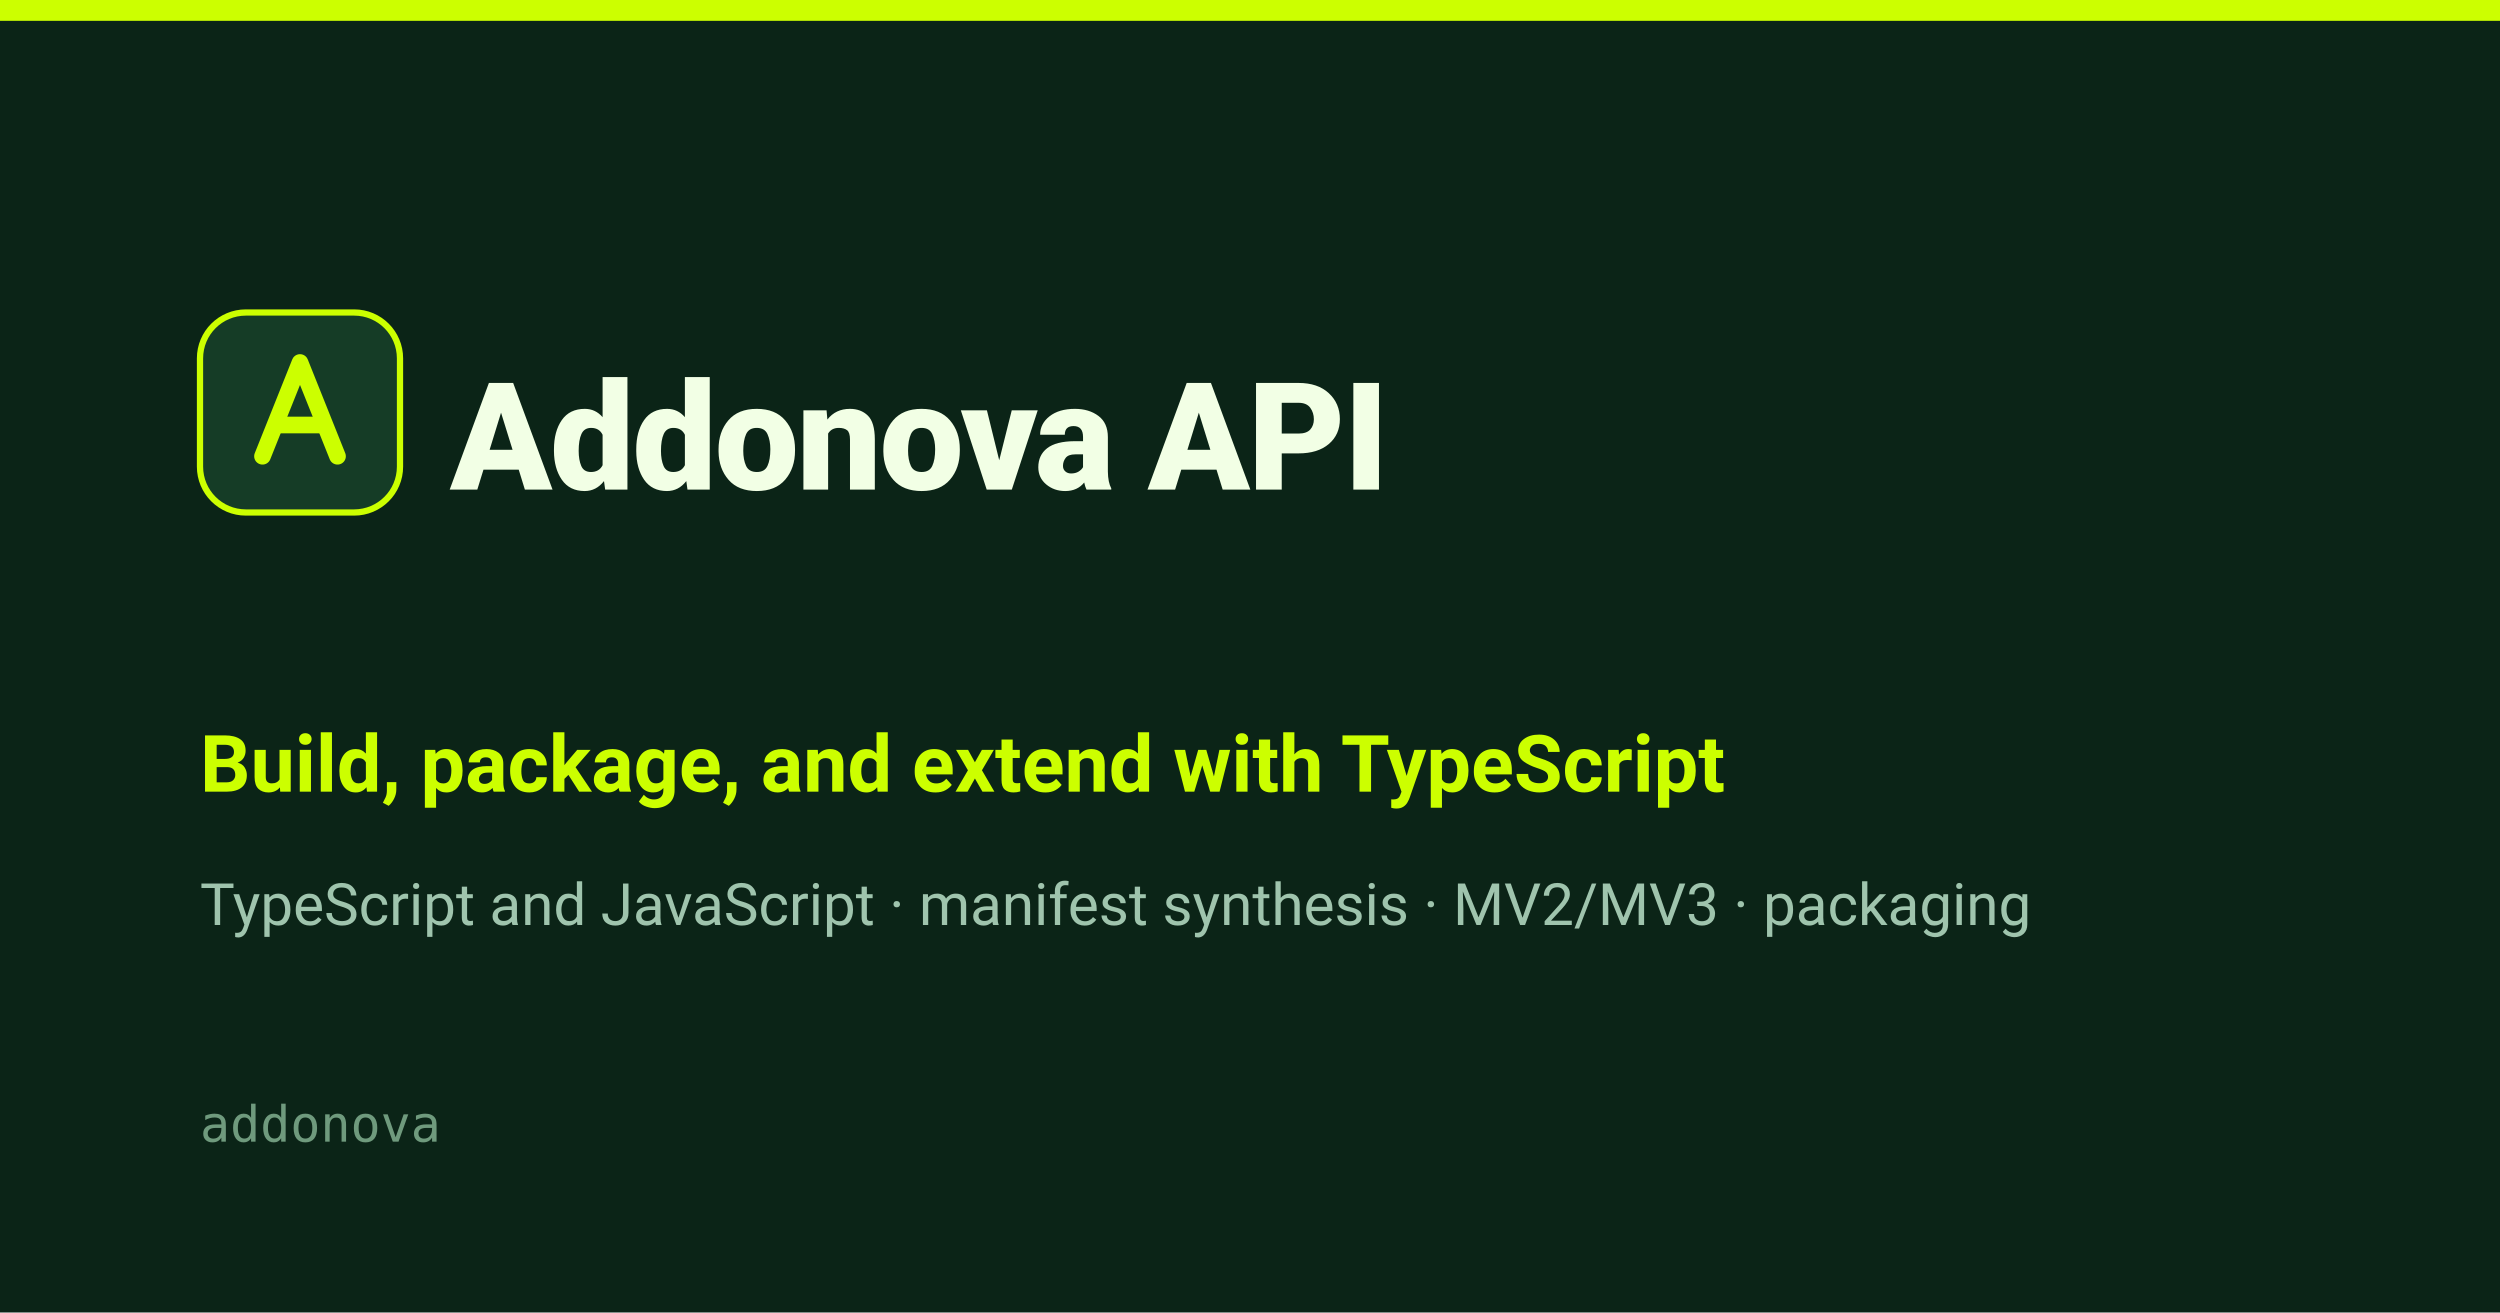
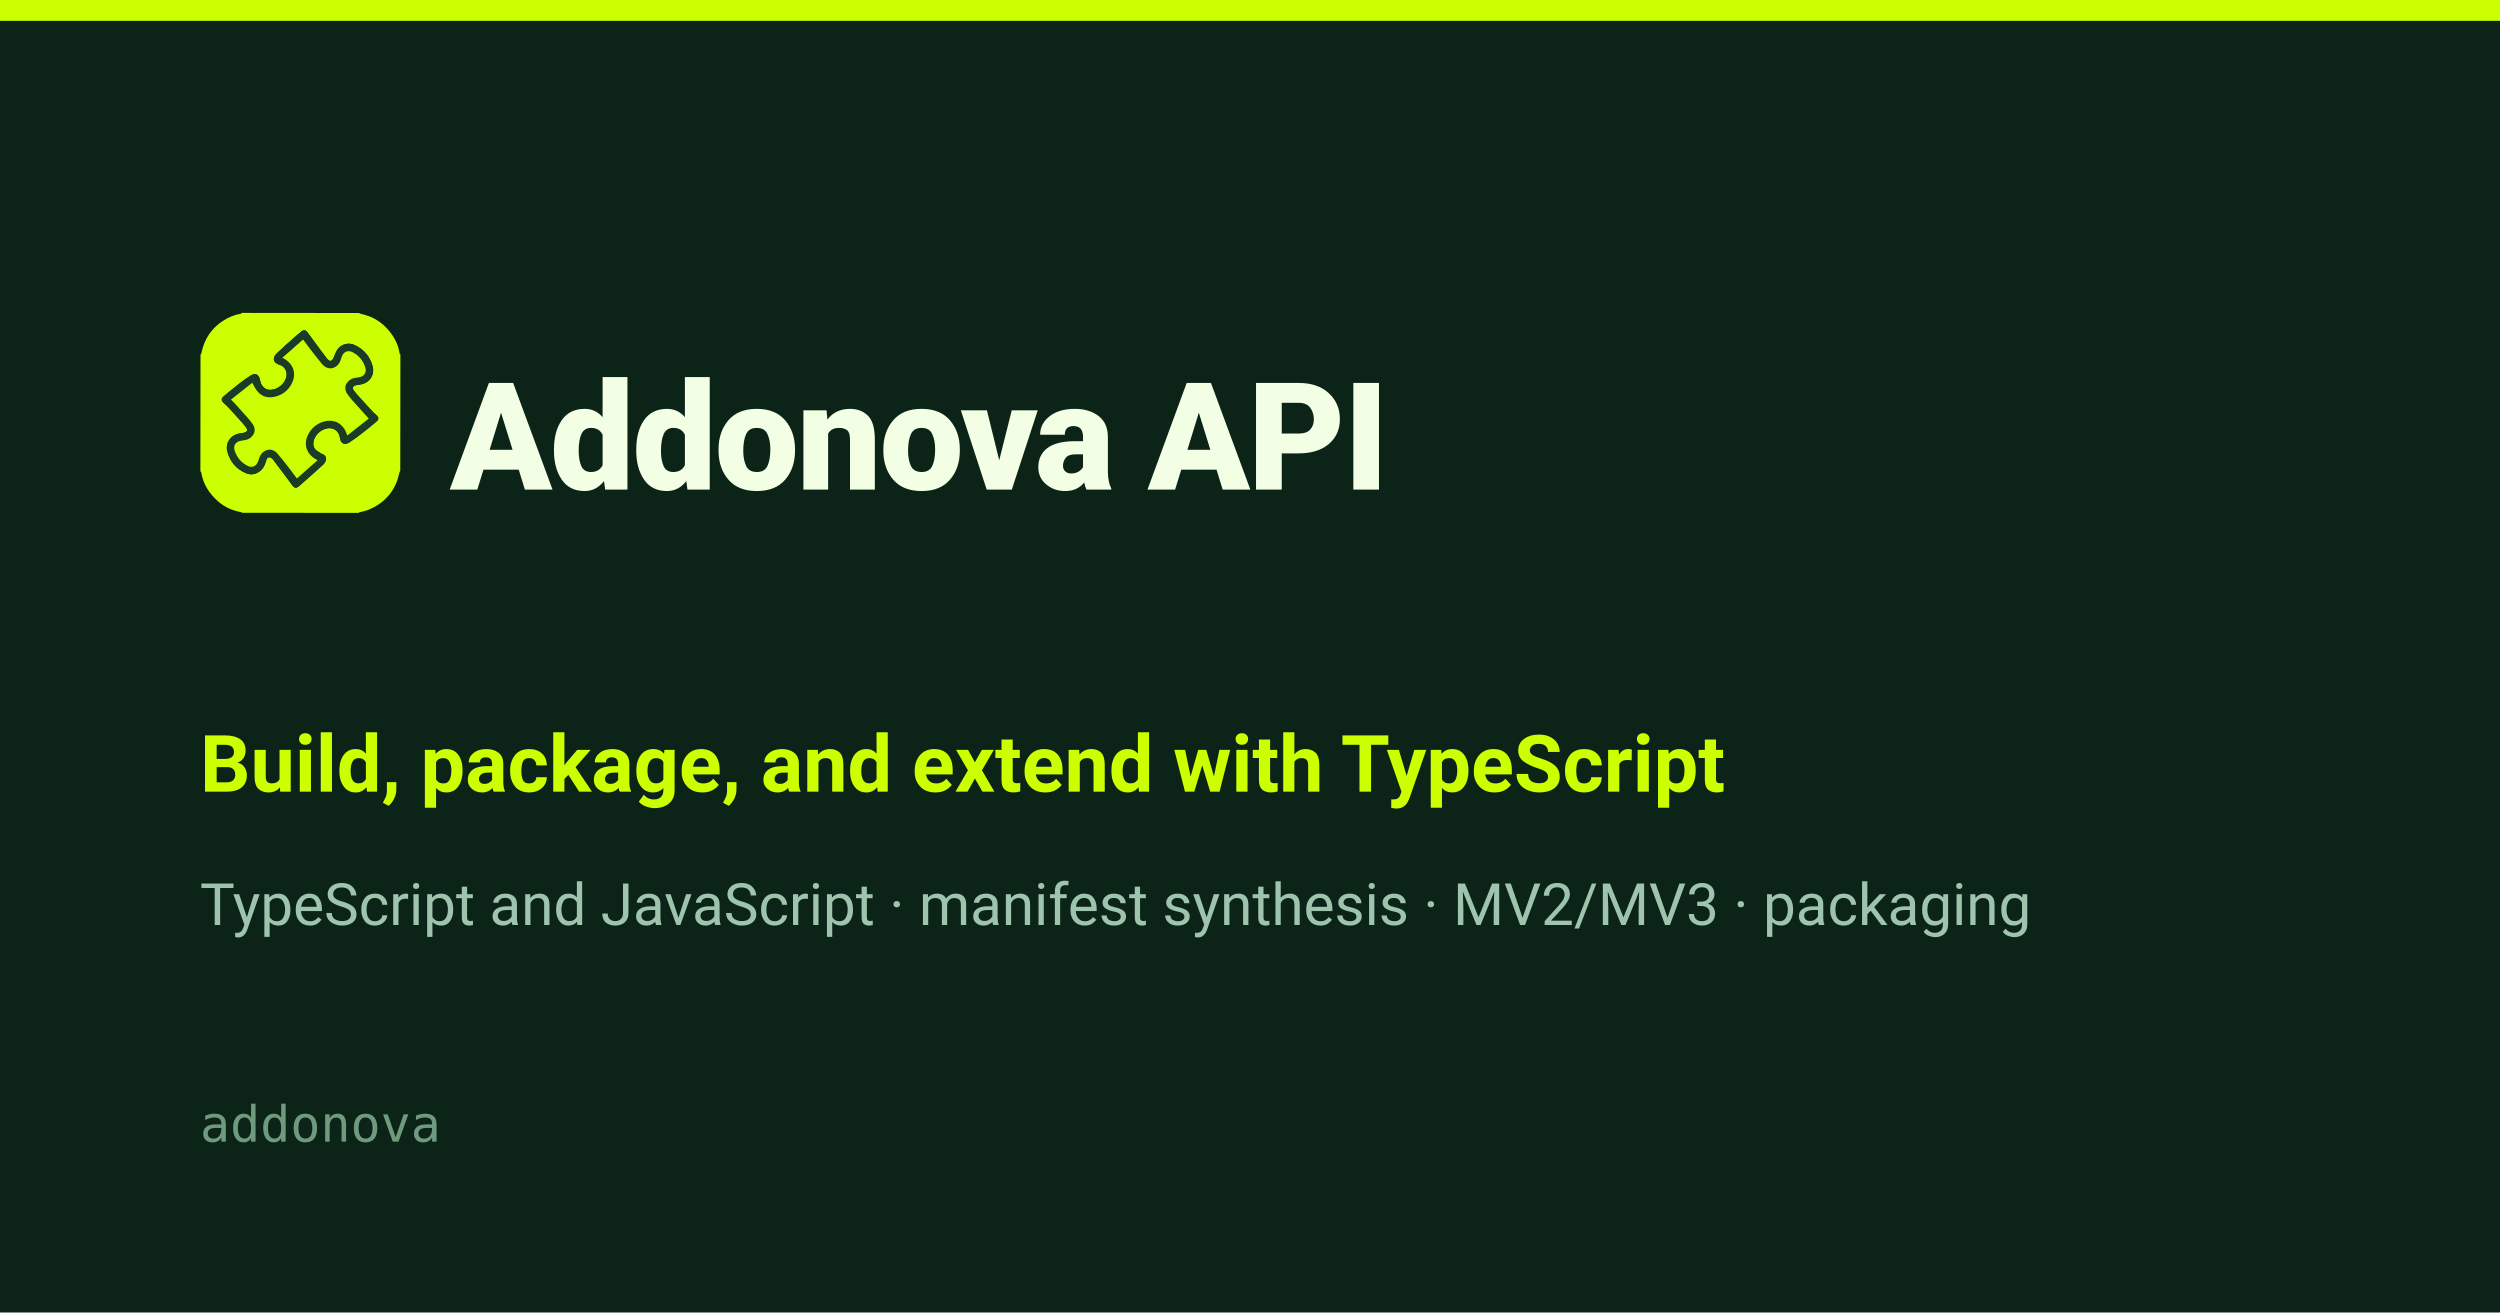
<svg xmlns="http://www.w3.org/2000/svg" viewBox="0 0 1200 630" width="1200" height="630" role="img" aria-label="Addonova — next-generation browser extension framework">
  <rect width="1200" height="630" fill="#0b2417" />
  <rect x="0" y="0" width="1200" height="10" fill="#ccff00" />
-   <g transform="translate(96 150)">
-     <rect width="96" height="96" rx="22" fill="#153c26" stroke="#ccff00" stroke-width="3" />
-     <path d="M30 69 48 24l18 45" fill="none" stroke="#ccff00" stroke-width="8" stroke-linecap="round" stroke-linejoin="round" />
-     <path d="M38.5 54h19" fill="none" stroke="#ccff00" stroke-width="8" stroke-linecap="round" />
+   <g transform="translate(96 150) scale(0.1875)">
+     <path fill="#CCFF00" opacity="1" stroke="none" d=" M513,107   C513,206.688 513,306.375 512.68,406.192   C511.932,406.815 511.275,407.243 511.111,407.813   C508.717,416.162 507.026,424.775 503.925,432.847   C494.66,456.968 479.032,476.346 457.798,490.976   C442.858,501.27 426.383,508.191 408.343,511.1   C407.807,511.186 407.444,512.343 407,513   C307.312,513 207.625,513 107.815,512.69   C106.875,511.923 106.104,511.199 105.233,511.048   C83.212,507.224 63.273,498.309 46.554,483.754   C23.602,463.771 7.845,439.079 2.899,408.38   C2.811,407.832 1.657,407.456 1,407   C1,307.312 1,207.625 1.323,107.808   C2.071,107.184 2.725,106.754 2.889,106.183   C5.282,97.852 6.974,89.259 10.07,81.203   C19.4,56.93 35.064,37.452 56.585,22.838   C71.34,12.819 87.45,5.933 105.13,2.923   C105.842,2.802 106.381,1.664 107,1   C206.688,1 306.375,1 406.193,1.314   C408.892,2.419 411.42,3.394 414.036,3.971   C442.318,10.218 465.862,24.777 484.004,46.906   C497.913,63.871 508.112,83.256 511.104,105.624   C511.175,106.158 512.343,106.545 513,107  M296.359,352.073   C292.629,347.448 289.957,342.534 290.015,336.248   C290.164,320.14 302.541,304.231 319.688,298.101   C338.853,291.248 355.785,301.763 358.316,320.975   C360.236,335.553 370.19,340.358 382.597,332.389   C394.17,324.955 405.19,316.608 416.086,308.187   C428.182,298.84 440.013,289.134 451.663,279.236   C458.314,273.585 458.098,268.937 451.813,262.984   C449.036,260.354 445.932,258.043 443.337,255.252   C431.674,242.703 420.072,230.095 408.591,217.379   C403.364,211.589 398.075,205.783 393.531,199.469   C388.88,193.007 391.431,187.688 399.291,186.162   C403.372,185.369 407.518,184.917 411.608,184.166   C434.119,180.028 447.932,159.461 441.849,137.473   C434.974,112.628 419.514,94.239 396.012,83.366   C380.25,76.074 362.525,80.474 352.222,94.368   C347.979,100.09 345.528,107.256 342.852,114   C338.119,125.929 331.975,127.257 324.162,116.956   C307.608,95.13 291.409,73.032 275.23,50.923   C270.91,45.02 265.722,43.707 259.989,48.22   C254.378,52.636 248.885,57.222 243.565,61.984   C228.072,75.852 212.381,89.52 197.36,103.885   C183.543,117.099 187.483,129.079 204.4,134.129   C216.383,137.706 223.531,150.719 221.407,162.848   C218.585,178.966 204.6,193.339 188.197,196.981   C174.203,200.088 164.376,196.279 157.21,184.196   C155.171,180.759 154.368,176.46 153.562,172.443   C150.746,158.411 141.763,153.884 129.604,161.447   C119.618,167.657 110.09,174.682 100.799,181.912   C87.032,192.627 73.518,203.68 60.173,214.916   C53.931,220.171 54.173,225.336 60.088,231.018   C63.808,234.59 67.92,237.78 71.422,241.547   C81.84,252.754 92.115,264.096 102.301,275.516   C107.827,281.71 113.418,287.904 118.317,294.584   C122.982,300.945 120.406,306.359 112.587,307.873   C107.526,308.854 102.366,309.369 97.351,310.528   C77.582,315.098 64.726,334.936 69.652,354.652   C76.306,381.283 92.54,400.595 117.792,411.376   C131.27,417.131 144.23,414.162 155.404,404.483   C163.04,397.869 166.456,388.9 169.263,379.567   C170.543,375.311 172.55,370.515 177.375,370.623   C180.577,370.694 184.641,373.344 186.719,376.063   C203.259,397.699 219.563,419.521 235.611,441.525   C241.397,449.459 246.036,450.986 253.574,444.431   C274.148,426.54 294.415,408.296 314.676,390.05   C317.091,387.875 319.028,384.996 320.639,382.135   C325.007,374.375 322.647,367.027 314.699,362.931   C313.084,362.099 311.203,361.748 309.661,360.817   C305.314,358.194 301.079,355.384 296.359,352.073  z" />
+     <path fill="#1A3B26" opacity="1" stroke="none" d=" M296.579,352.36   C301.079,355.384 305.314,358.194 309.661,360.817   C311.203,361.748 313.084,362.099 314.699,362.931   C322.647,367.027 325.007,374.375 320.639,382.135   C319.028,384.996 317.091,387.875 314.676,390.05   C294.415,408.296 274.148,426.54 253.574,444.431   C246.036,450.986 241.397,449.459 235.611,441.525   C219.563,419.521 203.259,397.699 186.719,376.063   C184.641,373.344 180.577,370.694 177.375,370.623   C172.55,370.515 170.543,375.311 169.263,379.567   C166.456,388.9 163.04,397.869 155.404,404.483   C144.23,414.162 131.27,417.131 117.792,411.376   C92.54,400.595 76.306,381.283 69.652,354.652   C64.726,334.936 77.582,315.098 97.351,310.528   C102.366,309.369 107.526,308.854 112.587,307.873   C120.406,306.359 122.982,300.945 118.317,294.584   C113.418,287.904 107.827,281.71 102.301,275.516   C92.115,264.096 81.84,252.754 71.422,241.547   C67.92,237.78 63.808,234.59 60.088,231.018   C54.173,225.336 53.931,220.171 60.173,214.916   C73.518,203.68 87.032,192.627 100.799,181.912   C110.09,174.682 119.618,167.657 129.604,161.447   C141.763,153.884 150.746,158.411 153.562,172.443   C154.368,176.46 155.171,180.759 157.21,184.196   C164.376,196.279 174.203,200.088 188.197,196.981   C204.6,193.339 218.585,178.966 221.407,162.848   C223.531,150.719 216.383,137.706 204.4,134.129   C187.483,129.079 183.543,117.099 197.36,103.885   C212.381,89.52 228.072,75.852 243.565,61.984   C248.885,57.222 254.378,52.636 259.989,48.22   C265.722,43.707 270.91,45.02 275.23,50.923   C291.409,73.032 307.608,95.13 324.162,116.956   C331.975,127.257 338.119,125.929 342.852,114   C345.528,107.256 347.979,100.09 352.222,94.368   C362.525,80.474 380.25,76.074 396.012,83.366   C419.514,94.239 434.974,112.628 441.849,137.473   C447.932,159.461 434.119,180.028 411.608,184.166   C407.518,184.917 403.372,185.369 399.291,186.162   C391.431,187.688 388.88,193.007 393.531,199.469   C398.075,205.783 403.364,211.589 408.591,217.379   C420.072,230.095 431.674,242.703 443.337,255.252   C445.932,258.043 449.036,260.354 451.813,262.984   C458.098,268.937 458.314,273.585 451.663,279.236   C440.013,289.134 428.182,298.84 416.086,308.187   C405.19,316.608 394.17,324.955 382.597,332.389   C370.19,340.358 360.236,335.553 358.316,320.975   C355.785,301.763 338.853,291.248 319.688,298.101   C302.541,304.231 290.164,320.14 290.015,336.248   C289.957,342.534 292.629,347.448 296.579,352.36  M351.137,281.248   C364.511,288.309 372.537,299.594 376.927,315.1   C395.826,300.172 414.14,285.706 431.965,271.627   C429.248,268.542 426.983,265.921 424.665,263.348   C412.643,250.002 400.514,236.752 388.627,223.286   C384.355,218.446 380.303,213.332 376.761,207.941   C364.267,188.925 379.107,171.149 394.357,167.948   C398.583,167.061 402.886,166.544 407.153,165.855   C420.375,163.718 427.201,153.566 423.241,140.753   C417.73,122.923 406.452,109.523 389.719,101.186   C378.755,95.724 367.673,100.521 363.361,111.961   C362.016,115.532 360.829,119.165 359.622,122.786   C353.823,140.186 330.566,153.679 311.613,130.822   C302.492,119.823 293.693,108.551 284.938,97.257   C277.861,88.129 271.067,78.782 263.811,69.082   C246.185,84.658 228.695,100.114 210.787,115.939   C239.745,129.811 248.597,157.422 233.583,184.218   C224.704,200.065 211.249,210.442 193.748,215.044   C175.385,219.874 158.86,216.388 146.5,201.149   C141.532,195.024 138.21,187.564 133.683,179.943   C116.001,193.927 97.704,208.397 79.21,223.024   C82.294,226.043 84.903,228.36 87.239,230.926   C97.989,242.731 108.778,254.504 119.316,266.498   C124.894,272.847 130.538,279.258 135.193,286.277   C147.779,305.255 132.504,323.106 117.385,326.113   C112.656,327.054 107.836,327.56 103.135,328.613   C90.94,331.345 84.829,341.065 88.541,352.983   C94.188,371.112 105.58,384.763 122.784,393.093   C132.614,397.852 142.905,394.025 147.518,384.163   C149.338,380.274 150.53,376.086 151.931,372.008   C158.581,352.661 181.599,341.984 198.581,361.587   C208.147,372.629 217.09,384.221 226.096,395.736   C233.507,405.212 240.596,414.939 248.107,424.926   C265.708,409.384 283.199,393.939 301.12,378.114   C274.169,365.437 264.229,339.415 275.832,314.683   C284.039,297.188 297.378,285.479 315.793,279.66   C327.456,275.975 339.046,276.278 351.137,281.248  z" />
+     <path fill="#CBFE00" opacity="1" stroke="none" d=" M350.787,281.094   C339.046,276.278 327.456,275.975 315.793,279.66   C297.378,285.479 284.039,297.188 275.832,314.683   C264.229,339.415 274.169,365.437 301.12,378.114   C283.199,393.939 265.708,409.384 248.107,424.926   C240.596,414.939 233.507,405.212 226.096,395.736   C217.09,384.221 208.147,372.629 198.581,361.587   C181.599,341.984 158.581,352.661 151.931,372.008   C150.53,376.086 149.338,380.274 147.518,384.163   C142.905,394.025 132.614,397.852 122.784,393.093   C105.58,384.763 94.188,371.112 88.541,352.983   C84.829,341.065 90.94,331.345 103.135,328.613   C107.836,327.56 112.656,327.054 117.385,326.113   C132.504,323.106 147.779,305.255 135.193,286.277   C130.538,279.258 124.894,272.847 119.316,266.498   C108.778,254.504 97.989,242.731 87.239,230.926   C84.903,228.36 82.294,226.043 79.21,223.024   C97.704,208.397 116.001,193.927 133.683,179.943   C138.21,187.564 141.532,195.024 146.5,201.149   C158.86,216.388 175.385,219.874 193.748,215.044   C211.249,210.442 224.704,200.065 233.583,184.218   C248.597,157.422 239.745,129.811 210.787,115.939   C228.695,100.114 246.185,84.658 263.811,69.082   C271.067,78.782 277.861,88.129 284.938,97.257   C293.693,108.551 302.492,119.823 311.613,130.822   C330.566,153.679 353.823,140.186 359.622,122.786   C360.829,119.165 362.016,115.532 363.361,111.961   C367.673,100.521 378.755,95.724 389.719,101.186   C406.452,109.523 417.73,122.923 423.241,140.753   C427.201,153.566 420.375,163.718 407.153,165.855   C402.886,166.544 398.583,167.061 394.357,167.948   C379.107,171.149 364.267,188.925 376.761,207.941   C380.303,213.332 384.355,218.446 388.627,223.286   C400.514,236.752 412.643,250.002 424.665,263.348   C426.983,265.921 429.248,268.542 431.965,271.627   C414.14,285.706 395.826,300.172 376.927,315.1   C372.537,299.594 364.511,288.309 350.787,281.094  z" />
  </g>
  <text x="216" y="235" fill="#f2ffe5" font-family="ui-sans-serif, system-ui, 'Segoe UI', Roboto, Helvetica, Arial, sans-serif" font-size="72" font-weight="800" letter-spacing="-1">Addonova API</text>
  <text x="96" y="380" fill="#ccff00" font-family="ui-sans-serif, system-ui, 'Segoe UI', Roboto, Helvetica, Arial, sans-serif" font-size="38" font-weight="700">Build, package, and extend with TypeScript</text>
  <text x="96" y="444" fill="#9fc4ad" font-family="ui-sans-serif, system-ui, 'Segoe UI', Roboto, Helvetica, Arial, sans-serif" font-size="28">TypeScript and JavaScript · manifest synthesis · MV2/MV3 · packaging</text>
  <text x="96" y="548" fill="#6f9a7d" font-family="ui-monospace, SFMono-Regular, Menlo, Consolas, monospace" font-size="24">addonova</text>
</svg>
